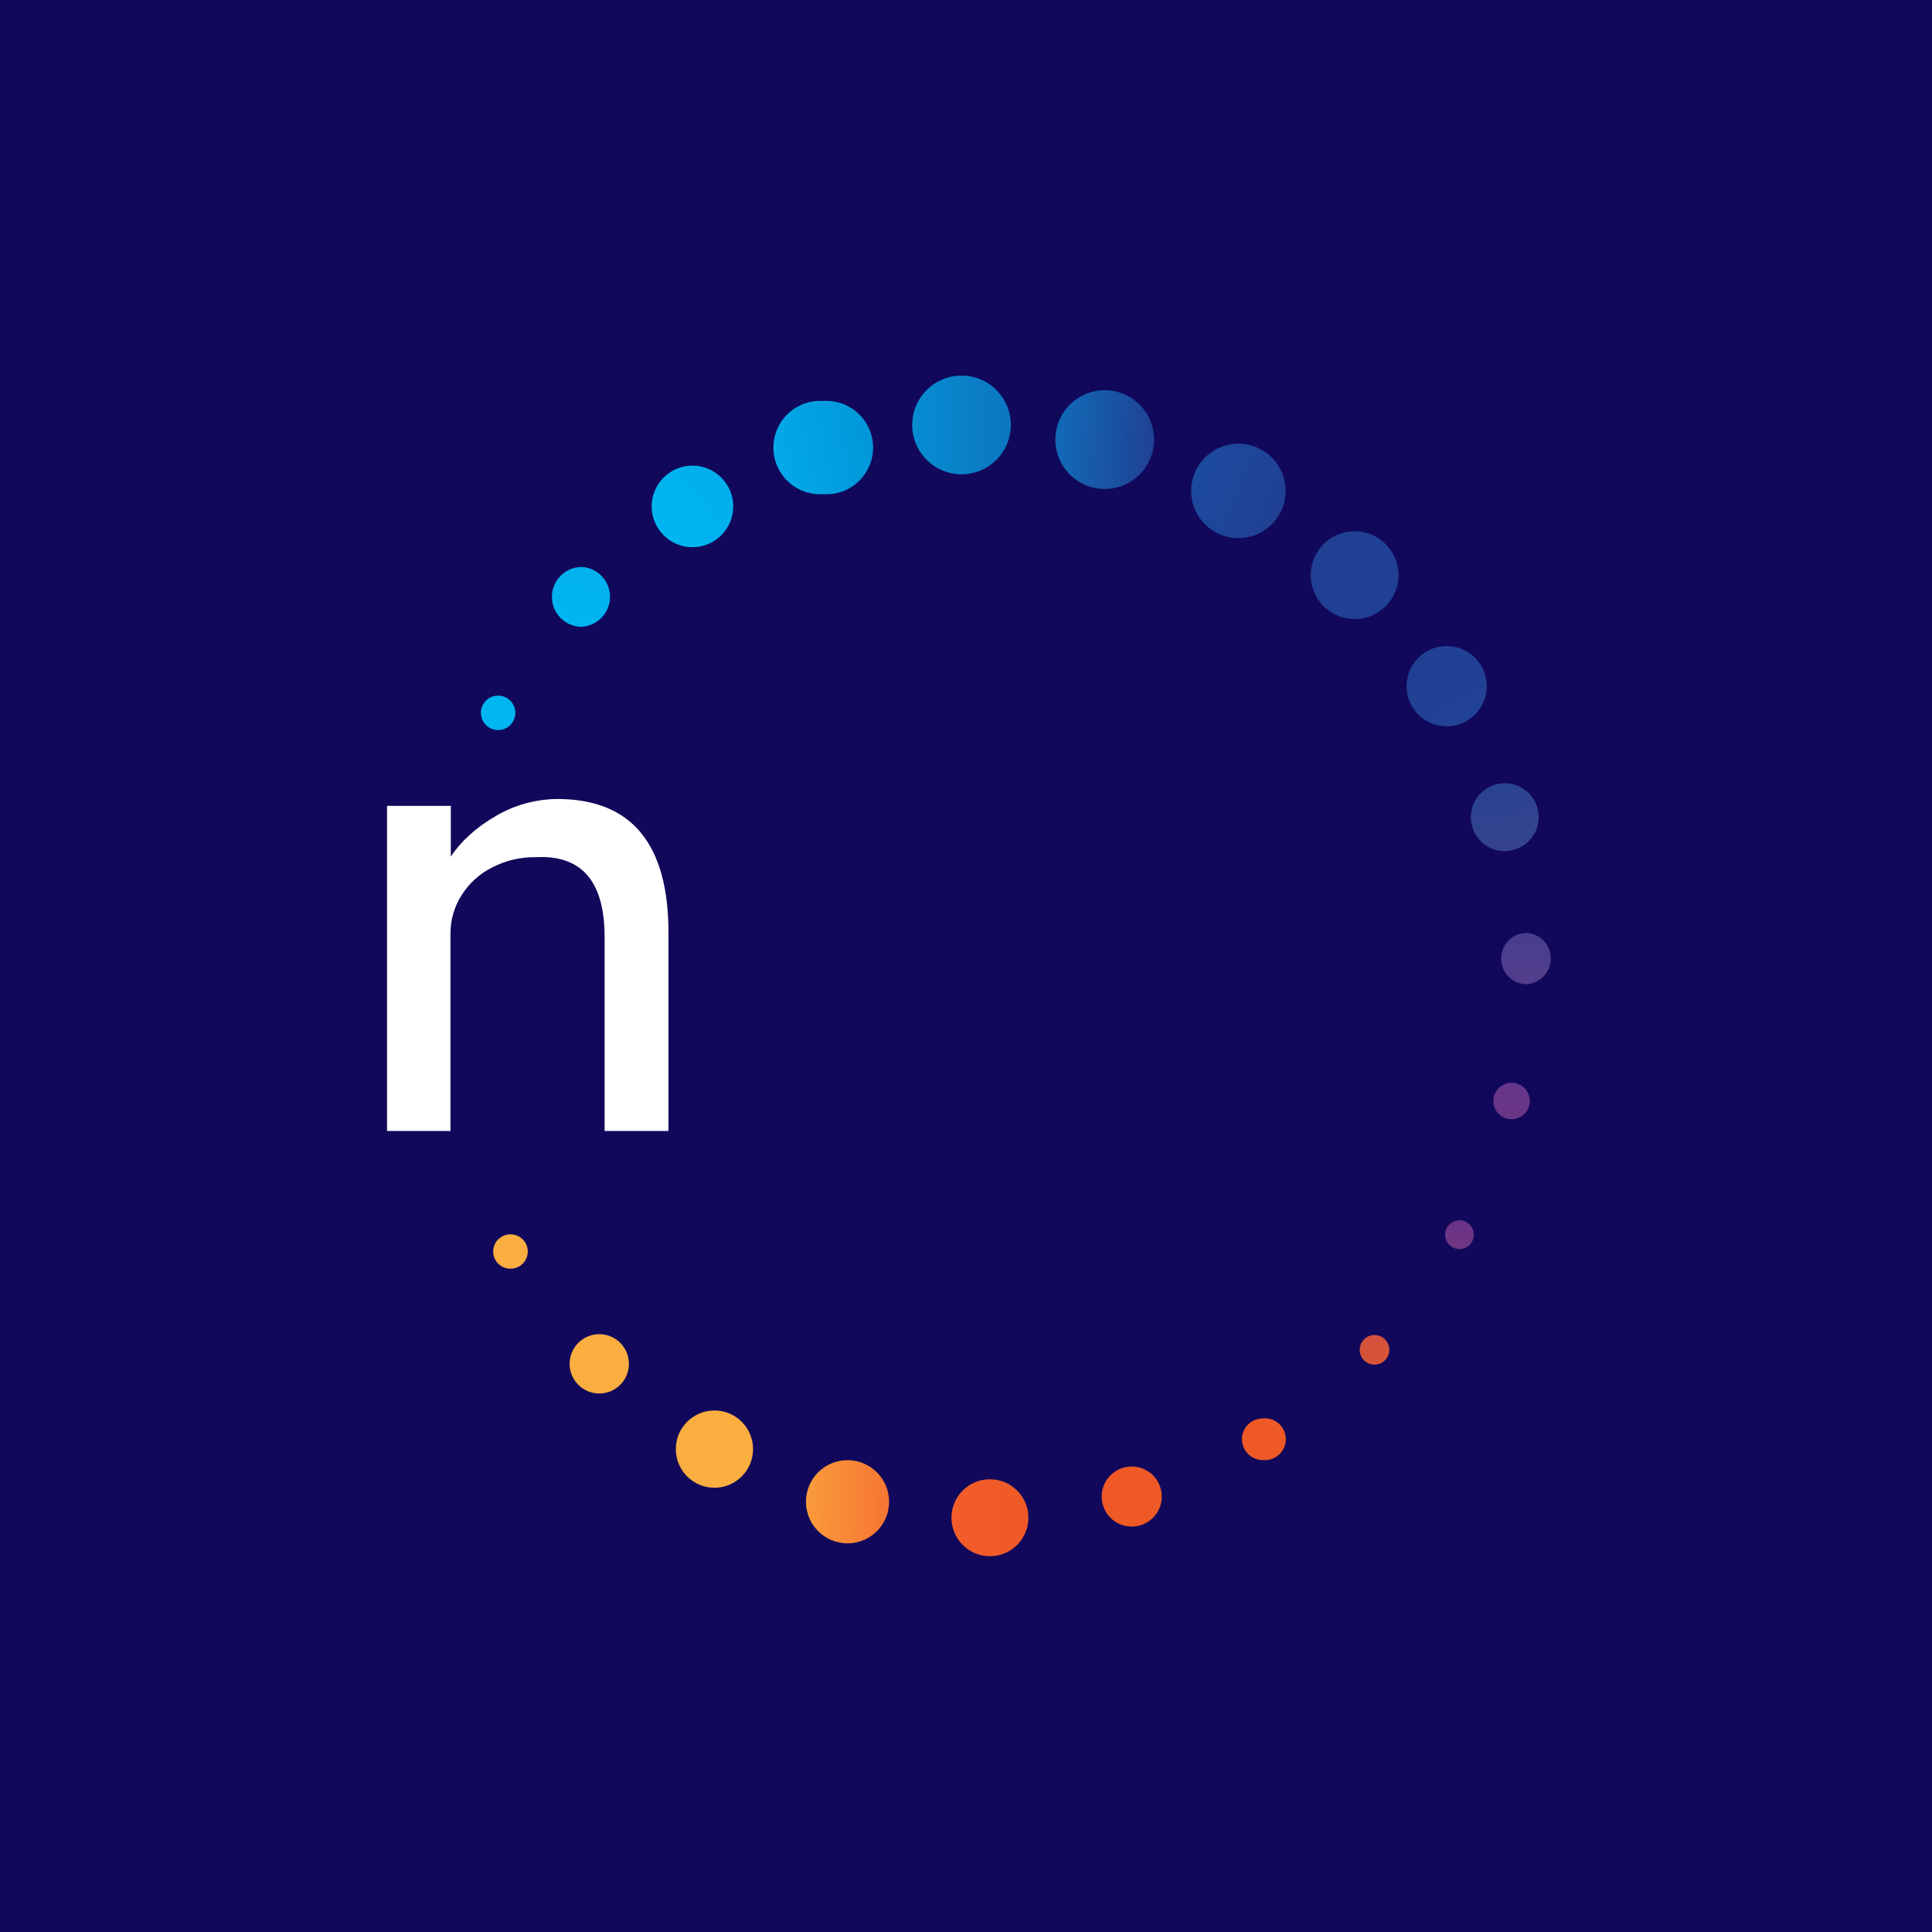
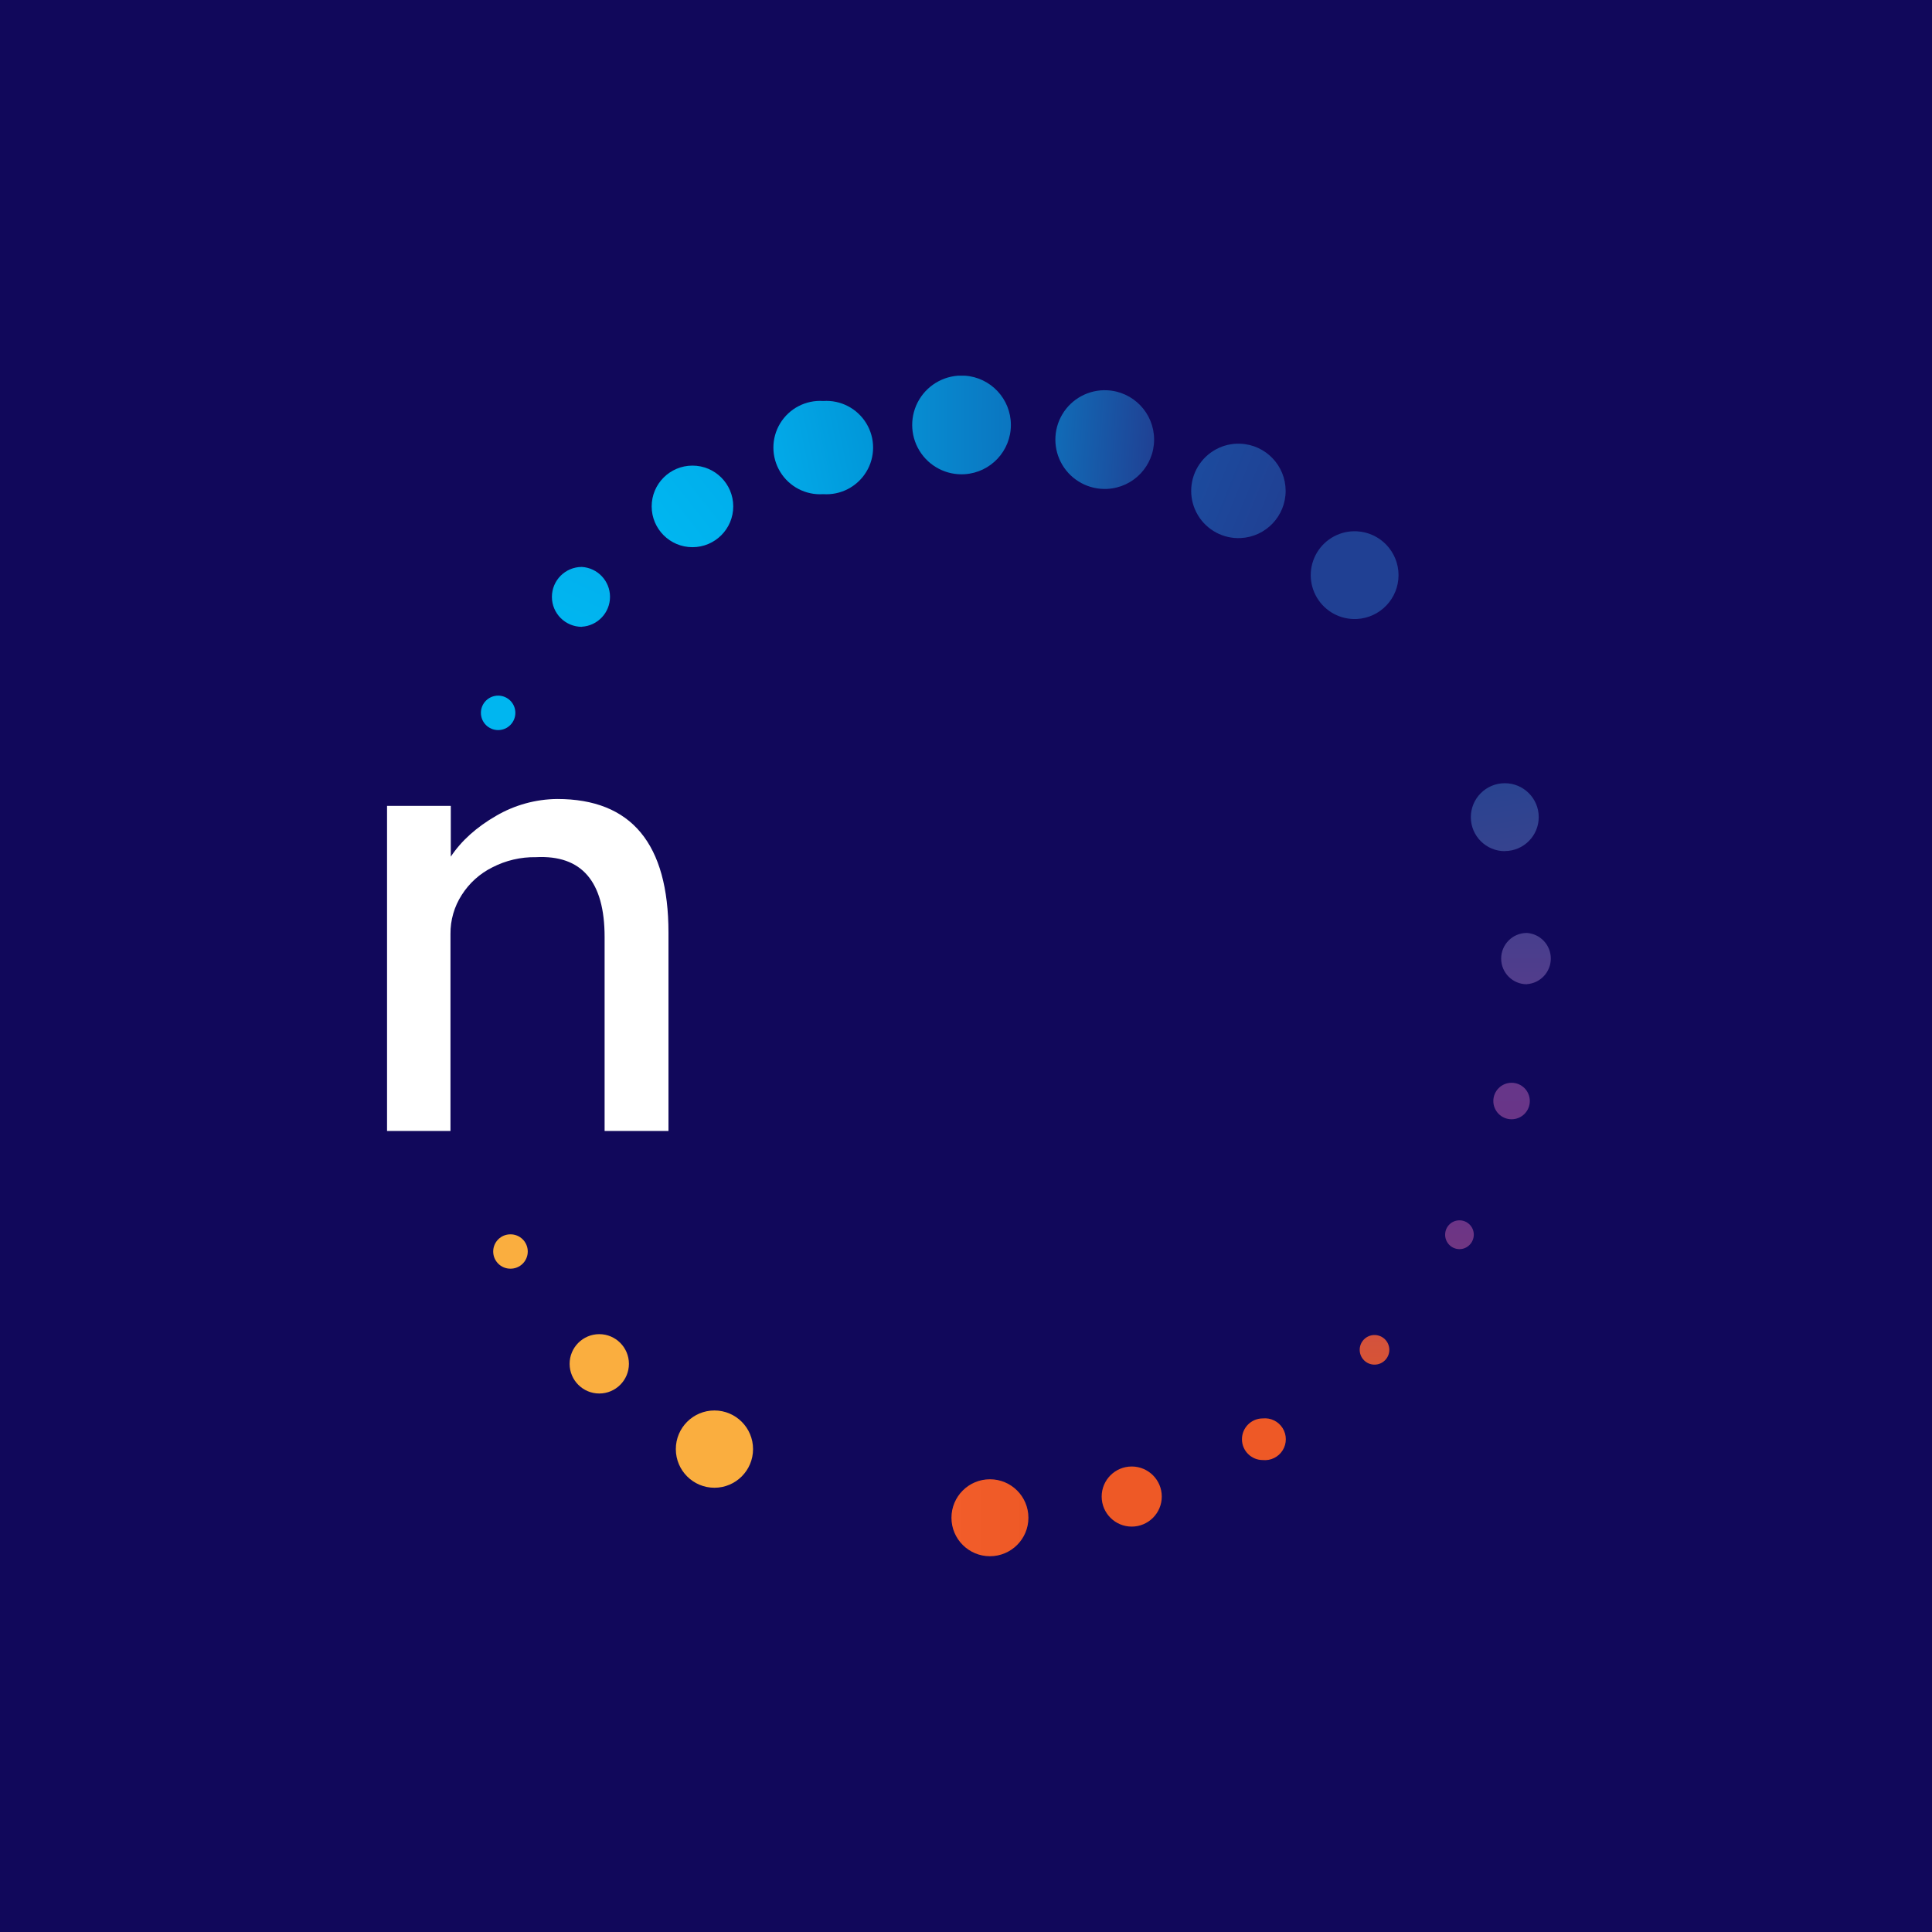
<svg xmlns="http://www.w3.org/2000/svg" viewBox="0 0 18 18">
  <g clip-path="url(#a)">
    <path fill="#11085B" d="M0 0h18v18H0V0Z" />
    <g clip-path="url(#b)">
      <path fill="#fff" d="M3.606 10.537V7.508H4.2v.473c.1-.15.242-.276.422-.38a1.15 1.15 0 0 1 .569-.157c.692 0 1.037.417 1.037 1.246v1.847h-.595V8.73c0-.518-.213-.766-.64-.744a.854.854 0 0 0-.406.095.713.713 0 0 0-.285.257.658.658 0 0 0-.105.364v1.835h-.593Z" />
      <path fill="#FAAE3F" fill-rule="evenodd" d="M4.755 11.82a.16.16 0 1 1 0-.32.16.16 0 0 1 .162.16.16.16 0 0 1-.162.16Zm.829 1.163a.276.276 0 1 1-.001-.553.276.276 0 0 1 0 .553Zm1.073.878a.36.36 0 1 1-.001-.72.36.36 0 0 1 0 .72Z" clip-rule="evenodd" />
-       <path fill="url(#c)" fill-rule="evenodd" d="M7.897 14.379a.387.387 0 1 1-.001-.775.387.387 0 0 1 0 .775Z" clip-rule="evenodd" />
+       <path fill="url(c__0)" fill-rule="evenodd" d="M7.897 14.379a.387.387 0 1 1-.001-.775.387.387 0 0 1 0 .775Z" clip-rule="evenodd" />
      <path fill="url(#d)" fill-rule="evenodd" d="M9.223 14.499a.358.358 0 1 1 0-.717.358.358 0 1 1 0 .717Z" clip-rule="evenodd" />
      <path fill="url(#e)" fill-rule="evenodd" d="M10.544 14.223a.28.28 0 1 1 0-.56.28.28 0 1 1 0 .56Z" clip-rule="evenodd" />
      <path fill="url(#f)" fill-rule="evenodd" d="M11.765 13.603a.194.194 0 1 1 0-.388.195.195 0 1 1 0 .388Z" clip-rule="evenodd" />
      <path fill="url(#g)" fill-rule="evenodd" d="M12.806 12.714a.138.138 0 1 1 0-.276.138.138 0 0 1 0 .276Z" clip-rule="evenodd" />
      <path fill="url(#h)" fill-rule="evenodd" d="M13.598 11.638a.134.134 0 0 1-.134-.135.133.133 0 1 1 .267 0c0 .074-.06.135-.133.135Z" clip-rule="evenodd" />
      <path fill="url(#i)" fill-rule="evenodd" d="M14.083 10.428a.17.17 0 1 1 0-.34.17.17 0 1 1 0 .34Z" clip-rule="evenodd" />
      <path fill="url(#j)" fill-rule="evenodd" d="M14.225 9.17a.239.239 0 1 1 0-.478.239.239 0 0 1 0 .477Z" clip-rule="evenodd" />
      <path fill="url(#k)" fill-rule="evenodd" d="M14.021 7.93a.316.316 0 1 1-.002-.633.316.316 0 0 1 .002.632Z" clip-rule="evenodd" />
-       <path fill="url(#l)" fill-rule="evenodd" d="M13.48 6.767a.374.374 0 1 1-.003-.748.374.374 0 0 1 .002.748Z" clip-rule="evenodd" />
+       <path fill="url(l__0)" fill-rule="evenodd" d="M13.48 6.767a.374.374 0 1 1-.003-.748.374.374 0 0 1 .002.748Z" clip-rule="evenodd" />
      <path fill="url(#m)" fill-rule="evenodd" d="M12.641 5.767a.409.409 0 1 1 0-.817.409.409 0 0 1 0 .817Z" clip-rule="evenodd" />
      <path fill="url(#n)" fill-rule="evenodd" d="M11.56 5.013a.44.44 0 1 1-.002-.879.44.44 0 0 1 .002.879Z" clip-rule="evenodd" />
      <path fill="url(#o)" fill-rule="evenodd" d="M10.315 4.555a.46.46 0 1 1-.002-.919.46.46 0 0 1 .002.919Z" clip-rule="evenodd" />
      <path fill="url(#p)" fill-rule="evenodd" d="M8.99 4.418a.46.46 0 1 1-.002-.918.46.46 0 0 1 .001.918Z" clip-rule="evenodd" />
      <path fill="url(#q)" fill-rule="evenodd" d="M7.67 4.604a.435.435 0 1 1 0-.868.435.435 0 1 1 0 .868Z" clip-rule="evenodd" />
      <path fill="url(#r)" fill-rule="evenodd" d="M6.452 5.098a.38.38 0 1 1-.001-.76.38.38 0 0 1 .001.76Z" clip-rule="evenodd" />
      <path fill="url(#s)" fill-rule="evenodd" d="M5.421 5.84a.279.279 0 1 1 0-.558.279.279 0 0 1 0 .557Z" clip-rule="evenodd" />
      <path fill="url(#t)" fill-rule="evenodd" d="M4.641 6.802a.16.16 0 1 1 0-.321.16.16 0 0 1 0 .321Z" clip-rule="evenodd" />
    </g>
  </g>
  <defs>
    <linearGradient id="c" x1="8.285" x2="7.509" y1="14.016" y2="13.966" gradientUnits="userSpaceOnUse">
      <stop stop-color="#F67532" />
      <stop offset="1" stop-color="#F99B3B" />
    </linearGradient>
    <linearGradient id="d" x1="9.582" x2="8.866" y1="14.14" y2="14.14" gradientUnits="userSpaceOnUse">
      <stop stop-color="#EE5926" />
      <stop offset="1" stop-color="#F25D2A" />
    </linearGradient>
    <linearGradient id="e" x1="10.775" x2="10.31" y1="13.792" y2="14.097" gradientUnits="userSpaceOnUse">
      <stop stop-color="#EE5926" />
      <stop offset="1" stop-color="#EE5926" />
    </linearGradient>
    <linearGradient id="f" x1="11.861" x2="11.68" y1="13.261" y2="13.542" gradientUnits="userSpaceOnUse">
      <stop stop-color="#EE5926" />
      <stop offset="1" stop-color="#EE5926" />
    </linearGradient>
    <linearGradient id="g" x1="12.807" x2="12.807" y1="12.436" y2="12.713" gradientUnits="userSpaceOnUse">
      <stop stop-color="#D3523D" />
      <stop offset="1" stop-color="#D75436" />
    </linearGradient>
    <linearGradient id="h" x1="13.599" x2="13.599" y1="11.367" y2="11.633" gradientUnits="userSpaceOnUse">
      <stop stop-color="#6B3487" />
      <stop offset="1" stop-color="#703682" />
    </linearGradient>
    <linearGradient id="i" x1="14.082" x2="14.082" y1="10.088" y2="10.428" gradientUnits="userSpaceOnUse">
      <stop stop-color="#66368A" />
      <stop offset="1" stop-color="#693587" />
    </linearGradient>
    <linearGradient id="j" x1="14.224" x2="14.224" y1="8.692" y2="9.169" gradientUnits="userSpaceOnUse">
      <stop stop-color="#473E8D" />
      <stop offset="1" stop-color="#523D8C" />
    </linearGradient>
    <linearGradient id="k" x1="13.963" x2="14.079" y1="7.296" y2="7.929" gradientUnits="userSpaceOnUse">
      <stop stop-color="#294390" />
      <stop offset="1" stop-color="#36438F" />
    </linearGradient>
    <linearGradient id="l" x1="13.312" x2="13.641" y1="6.066" y2="6.708" gradientUnits="userSpaceOnUse">
      <stop stop-color="#204093" />
      <stop offset="1" stop-color="#224295" />
    </linearGradient>
    <linearGradient id="m" x1="12.308" x2="12.956" y1="5.103" y2="5.599" gradientUnits="userSpaceOnUse">
      <stop stop-color="#204093" />
      <stop offset="1" stop-color="#204093" />
    </linearGradient>
    <linearGradient id="n" x1="11.163" x2="11.992" y1="4.409" y2="4.747" gradientUnits="userSpaceOnUse">
      <stop stop-color="#1C4A9D" />
      <stop offset="1" stop-color="#204093" />
    </linearGradient>
    <linearGradient id="o" x1="10.777" x2="9.856" y1="4.124" y2="4.067" gradientUnits="userSpaceOnUse">
      <stop stop-color="#204093" />
      <stop offset="1" stop-color="#116AB6" />
    </linearGradient>
    <linearGradient id="p" x1="8.529" x2="9.447" y1="3.958" y2="3.958" gradientUnits="userSpaceOnUse">
      <stop stop-color="#078CD1" />
      <stop offset="1" stop-color="#0B75C0" />
    </linearGradient>
    <linearGradient id="q" x1="8.108" x2="7.237" y1="4.077" y2="4.261" gradientUnits="userSpaceOnUse">
      <stop stop-color="#0197D9" />
      <stop offset="1" stop-color="#02A9E8" />
    </linearGradient>
    <linearGradient id="r" x1="6.157" x2="6.749" y1="4.95" y2="4.482" gradientUnits="userSpaceOnUse">
      <stop stop-color="#00B6F0" />
      <stop offset="1" stop-color="#00AFEC" />
    </linearGradient>
    <linearGradient id="s" x1="5.529" x2="5.293" y1="5.328" y2="5.834" gradientUnits="userSpaceOnUse">
      <stop stop-color="#02B1EE" />
      <stop offset="1" stop-color="#00B6F0" />
    </linearGradient>
    <linearGradient id="t" x1="4.481" x2="4.8" y1="6.642" y2="6.642" gradientUnits="userSpaceOnUse">
      <stop stop-color="#00B6F0" />
      <stop offset="1" stop-color="#00B6F0" />
    </linearGradient>
    <clipPath id="a">
      <path fill="#fff" d="M0 0h18v18H0z" />
    </clipPath>
    <clipPath id="b">
      <path fill="#fff" d="M3.6 3.5h10.87v11H3.6z" />
    </clipPath>
  </defs>
</svg>
